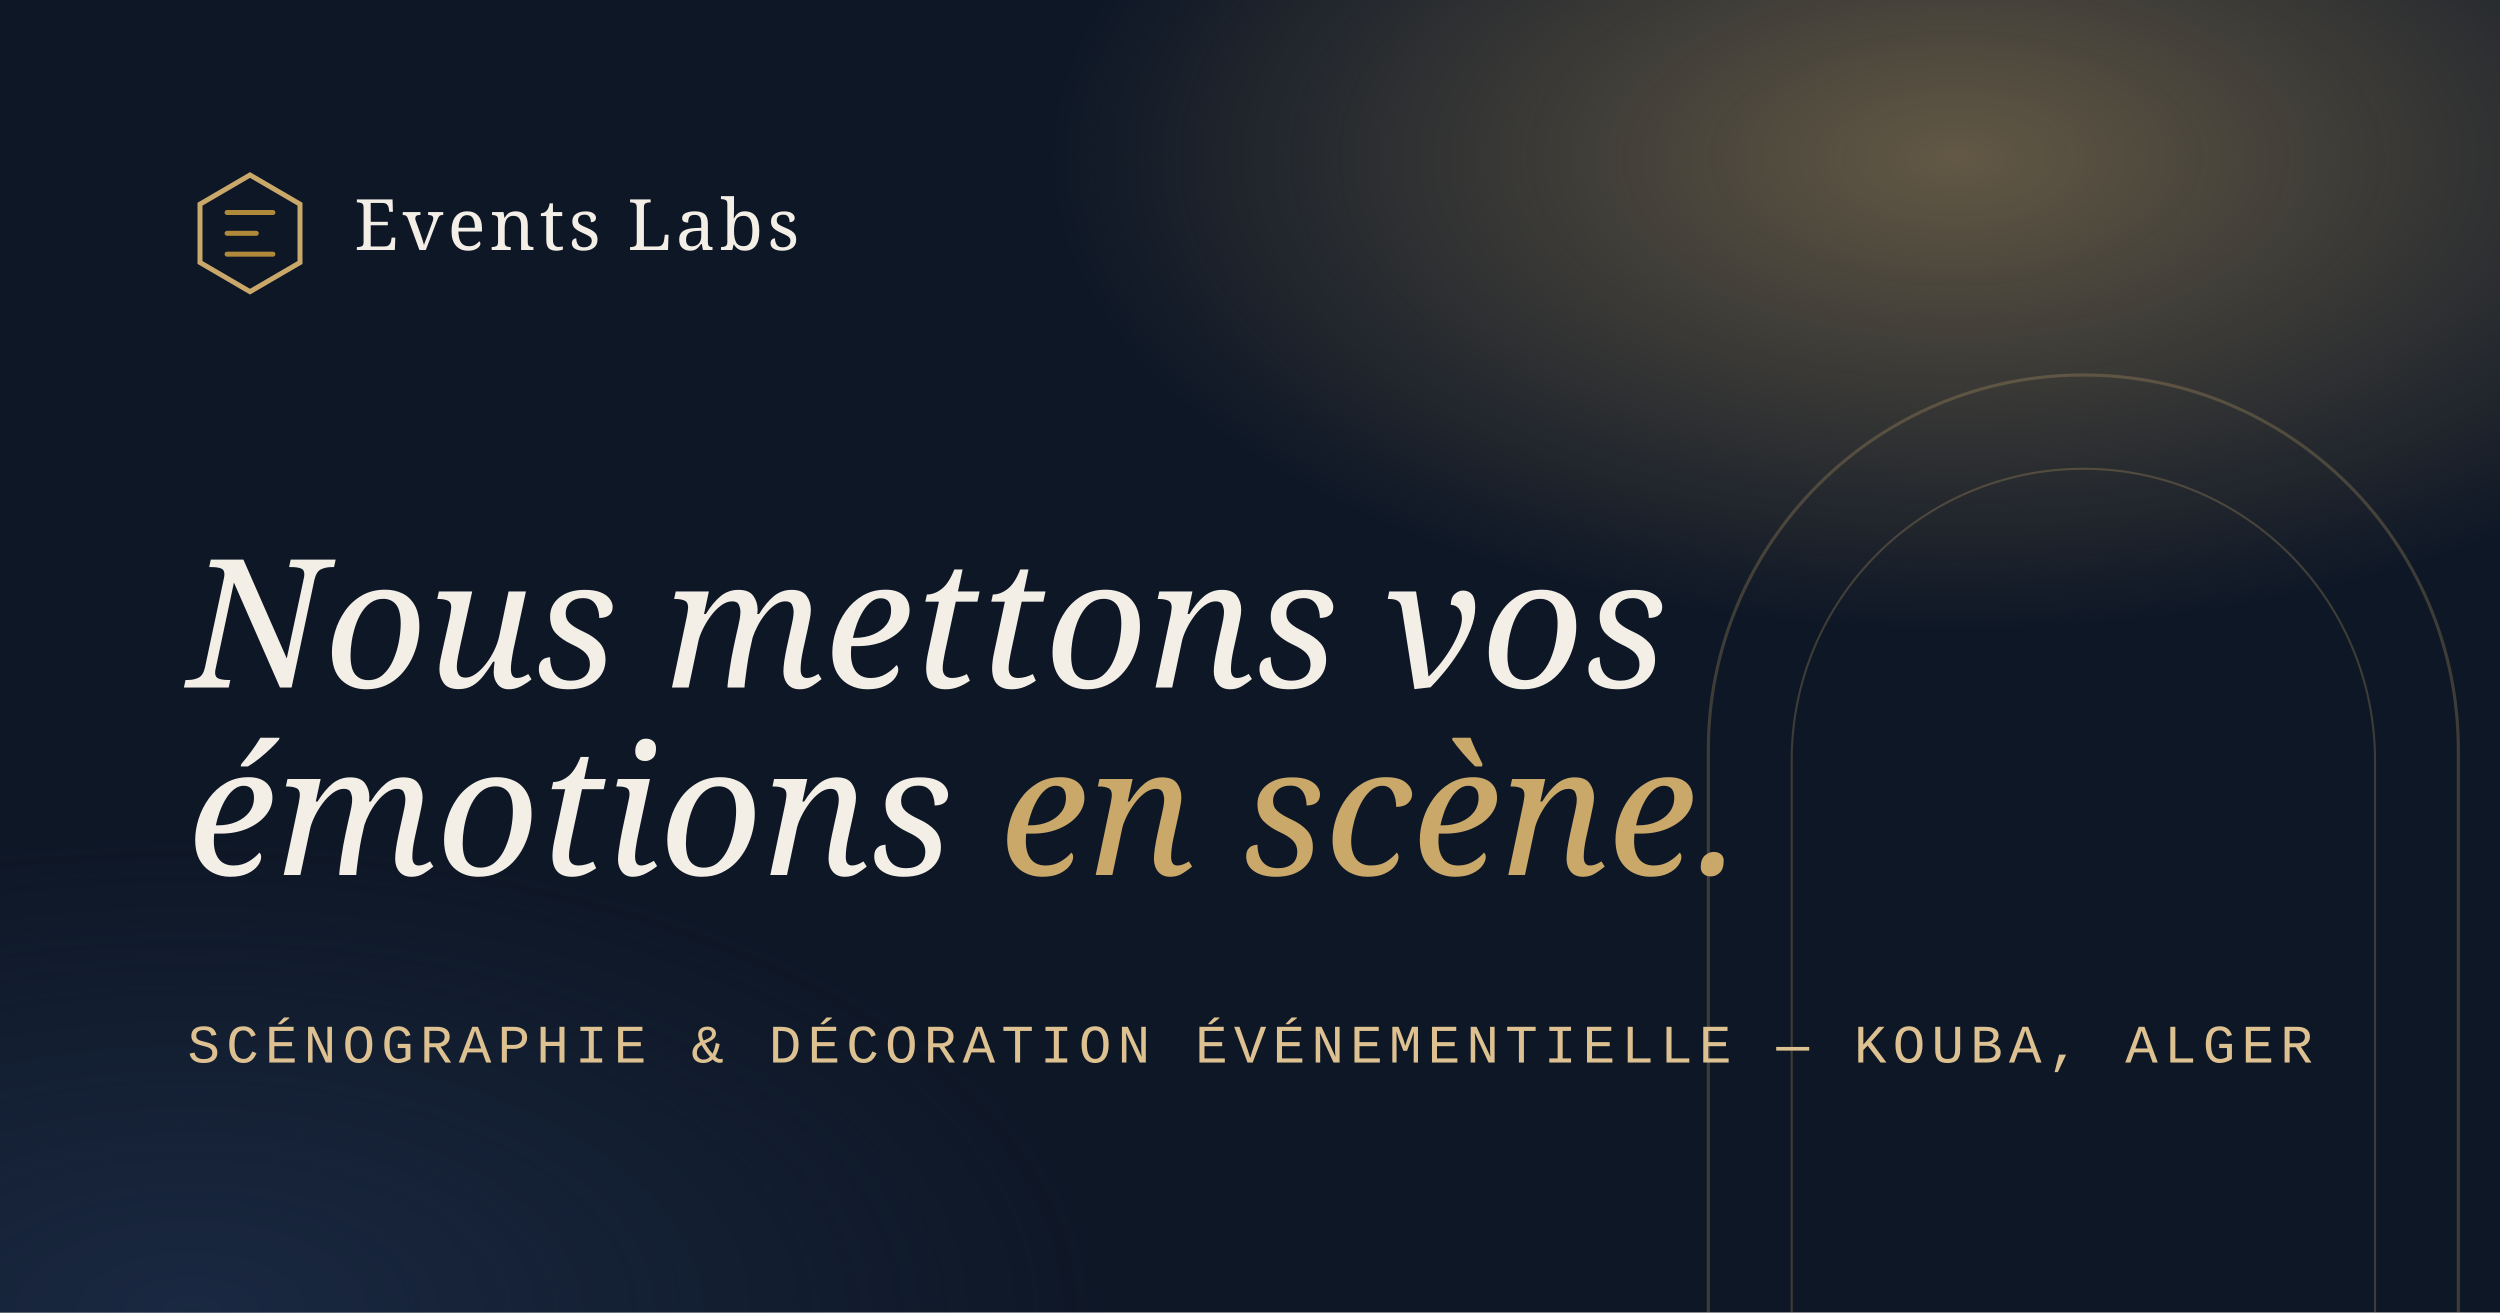
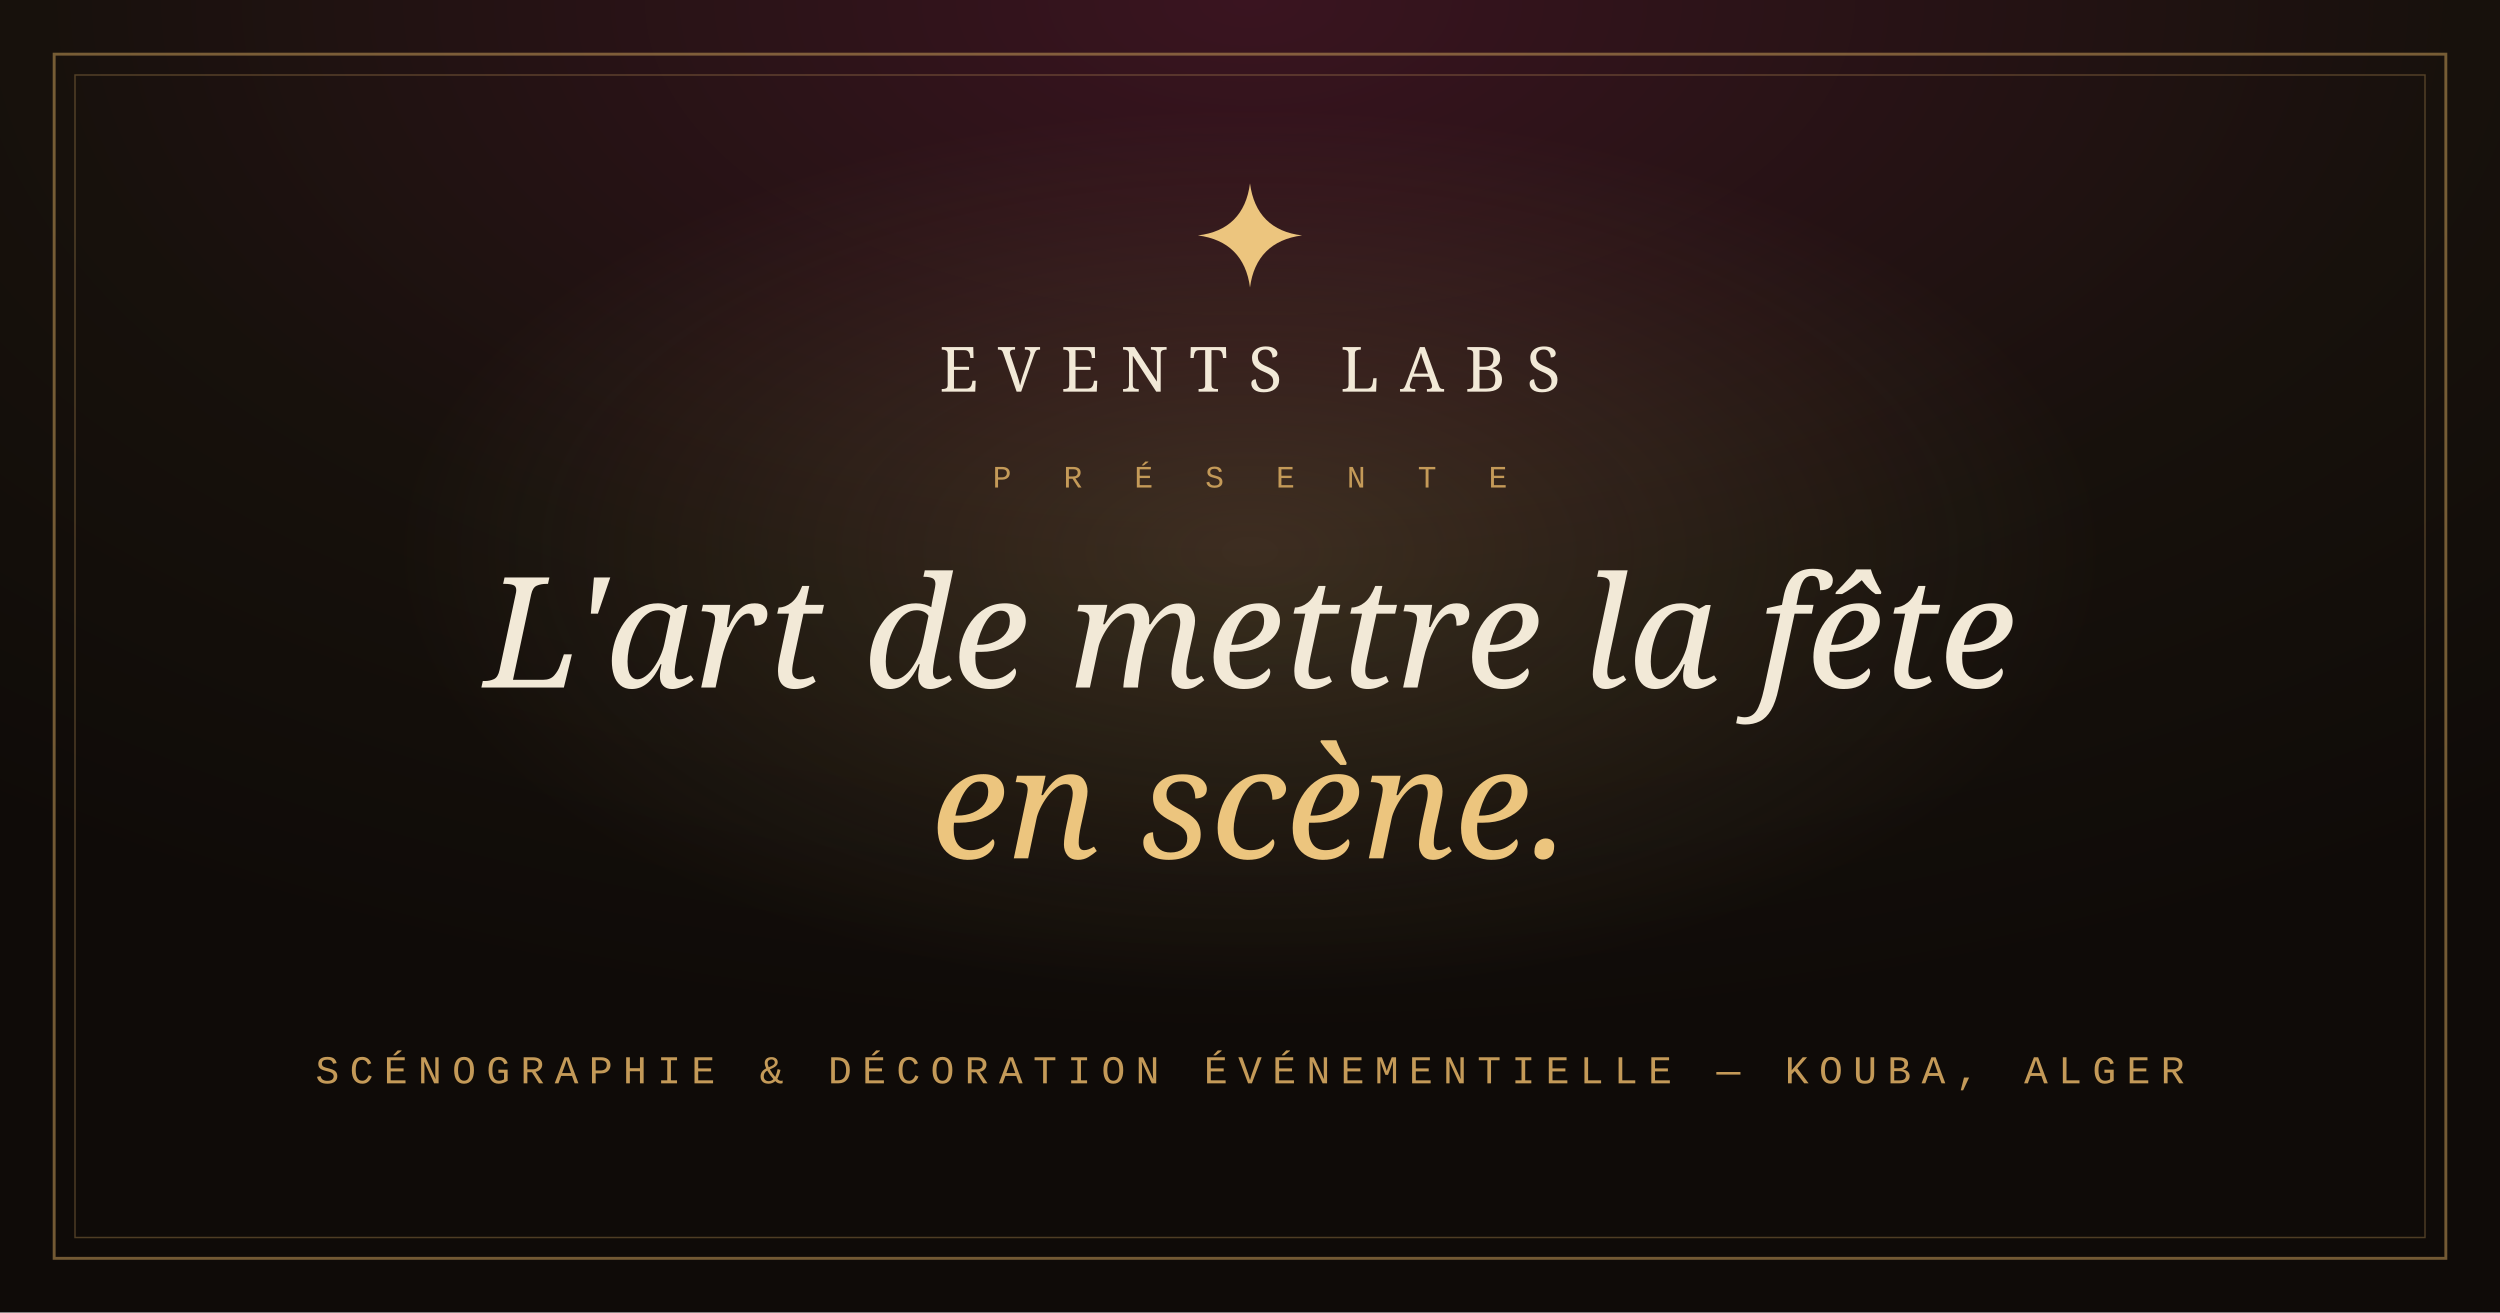
- <svg xmlns="http://www.w3.org/2000/svg" viewBox="0 0 1200 630" font-family="Georgia, serif">
+ <svg xmlns="http://www.w3.org/2000/svg" viewBox="0 0 1200 630" font-family="'Bodoni MT', 'Didot', Georgia, serif">
  <defs>
-     <radialGradient id="g1" cx="78%" cy="12%" r="60%">
-       <stop offset="0%" stop-color="#c9a86a" stop-opacity="0.45" />
-       <stop offset="60%" stop-color="#c9a86a" stop-opacity="0" />
+     <radialGradient id="g1" cx="50%" cy="0%" r="80%">
+       <stop offset="0%" stop-color="#3a1420" />
+       <stop offset="60%" stop-color="#17110c" />
+       <stop offset="100%" stop-color="#0f0b08" />
    </radialGradient>
-     <radialGradient id="g2" cx="8%" cy="100%" r="60%">
-       <stop offset="0%" stop-color="#1b2a44" stop-opacity="0.9" />
-       <stop offset="60%" stop-color="#1b2a44" stop-opacity="0" />
+     <radialGradient id="g2" cx="50%" cy="42%" r="34%">
+       <stop offset="0%" stop-color="#ecc57e" stop-opacity="0.16" />
+       <stop offset="100%" stop-color="#ecc57e" stop-opacity="0" />
    </radialGradient>
  </defs>
-   <rect width="1200" height="630" fill="#0e1726" />
  <rect width="1200" height="630" fill="url(#g1)" />
  <rect width="1200" height="630" fill="url(#g2)" />
-   <g stroke="#c9a86a" fill="none" opacity="0.26">
-     <path d="M820 630 V360 A180 180 0 0 1 1180 360 V630" stroke-width="1.5" />
-     <path d="M860 630 V365 A140 140 0 0 1 1140 365 V630" stroke-width="1" />
-   </g>
-   <g transform="translate(90,80)">
-     <path d="M30 4 L54 18 V46 L30 60 L6 46 V18 Z" fill="none" stroke="#c9a86a" stroke-width="2.4" />
-     <path d="M19 22 H41 M19 32 H33 M19 42 H41" stroke="#b08a3a" stroke-width="2.4" stroke-linecap="round" />
-   </g>
-   <text x="170" y="120" fill="#f3efe7" font-size="34" letter-spacing="2">Events Labs</text>
-   <text x="90" y="330" fill="#f3efe7" font-size="86" font-style="italic">Nous mettons vos</text>
-   <text x="90" y="420" fill="#f3efe7" font-size="86" font-style="italic">émotions <tspan fill="#c9a86a">en scène.</tspan>
+   <rect x="26" y="26" width="1148" height="578" fill="none" stroke="#c49a58" stroke-width="1.4" opacity="0.55" />
+   <rect x="36" y="36" width="1128" height="558" fill="none" stroke="#c49a58" stroke-width="0.7" opacity="0.35" />
+   <path d="M600 88c1.9 14.8 10.4 23.3 25 25-14.6 1.9-23.1 10.4-25 25-1.9-14.6-10.4-23.1-25-25 14.6-1.7 23.1-10.2 25-25Z" fill="#ecc57e" />
+   <text x="600" y="188" text-anchor="middle" fill="#f2e9d7" font-size="30" letter-spacing="10">EVENTS LABS</text>
+   <text x="600" y="200" text-anchor="middle" fill="#c49a58" font-size="15" letter-spacing="8" font-family="'Courier New', monospace">
+     <tspan x="600" dy="34">P R É S E N T E</tspan>
  </text>
-   <text x="90" y="510" fill="#ddc191" font-size="26" font-family="'Courier New', monospace" letter-spacing="3">SCÉNOGRAPHIE &amp; DÉCORATION ÉVÉNEMENTIELLE — KOUBA, ALGER</text>
+   <text x="600" y="330" text-anchor="middle" fill="#f2e9d7" font-size="74" font-style="italic">L'art de mettre la fête</text>
+   <text x="600" y="412" text-anchor="middle" fill="#ecc57e" font-size="74" font-style="italic">en scène.</text>
+   <text x="600" y="520" text-anchor="middle" fill="#c49a58" font-size="19" letter-spacing="5" font-family="'Courier New', monospace">SCÉNOGRAPHIE &amp; DÉCORATION ÉVÉNEMENTIELLE — KOUBA, ALGER</text>
</svg>
